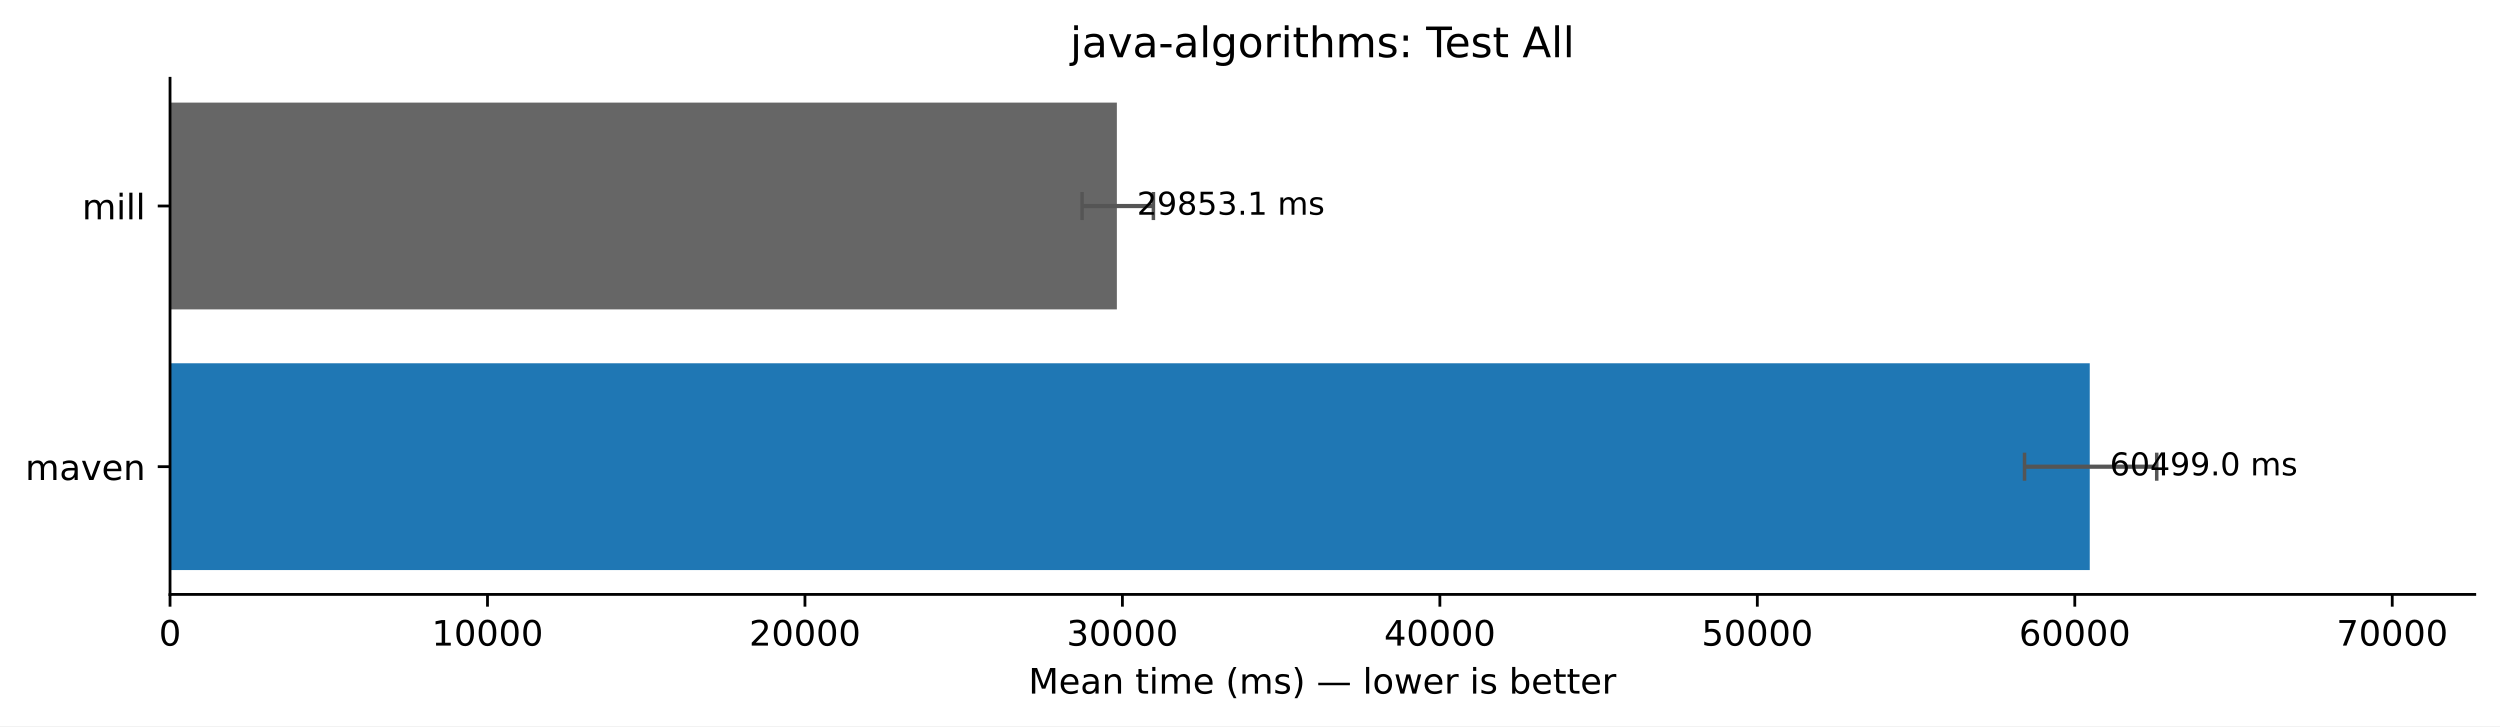
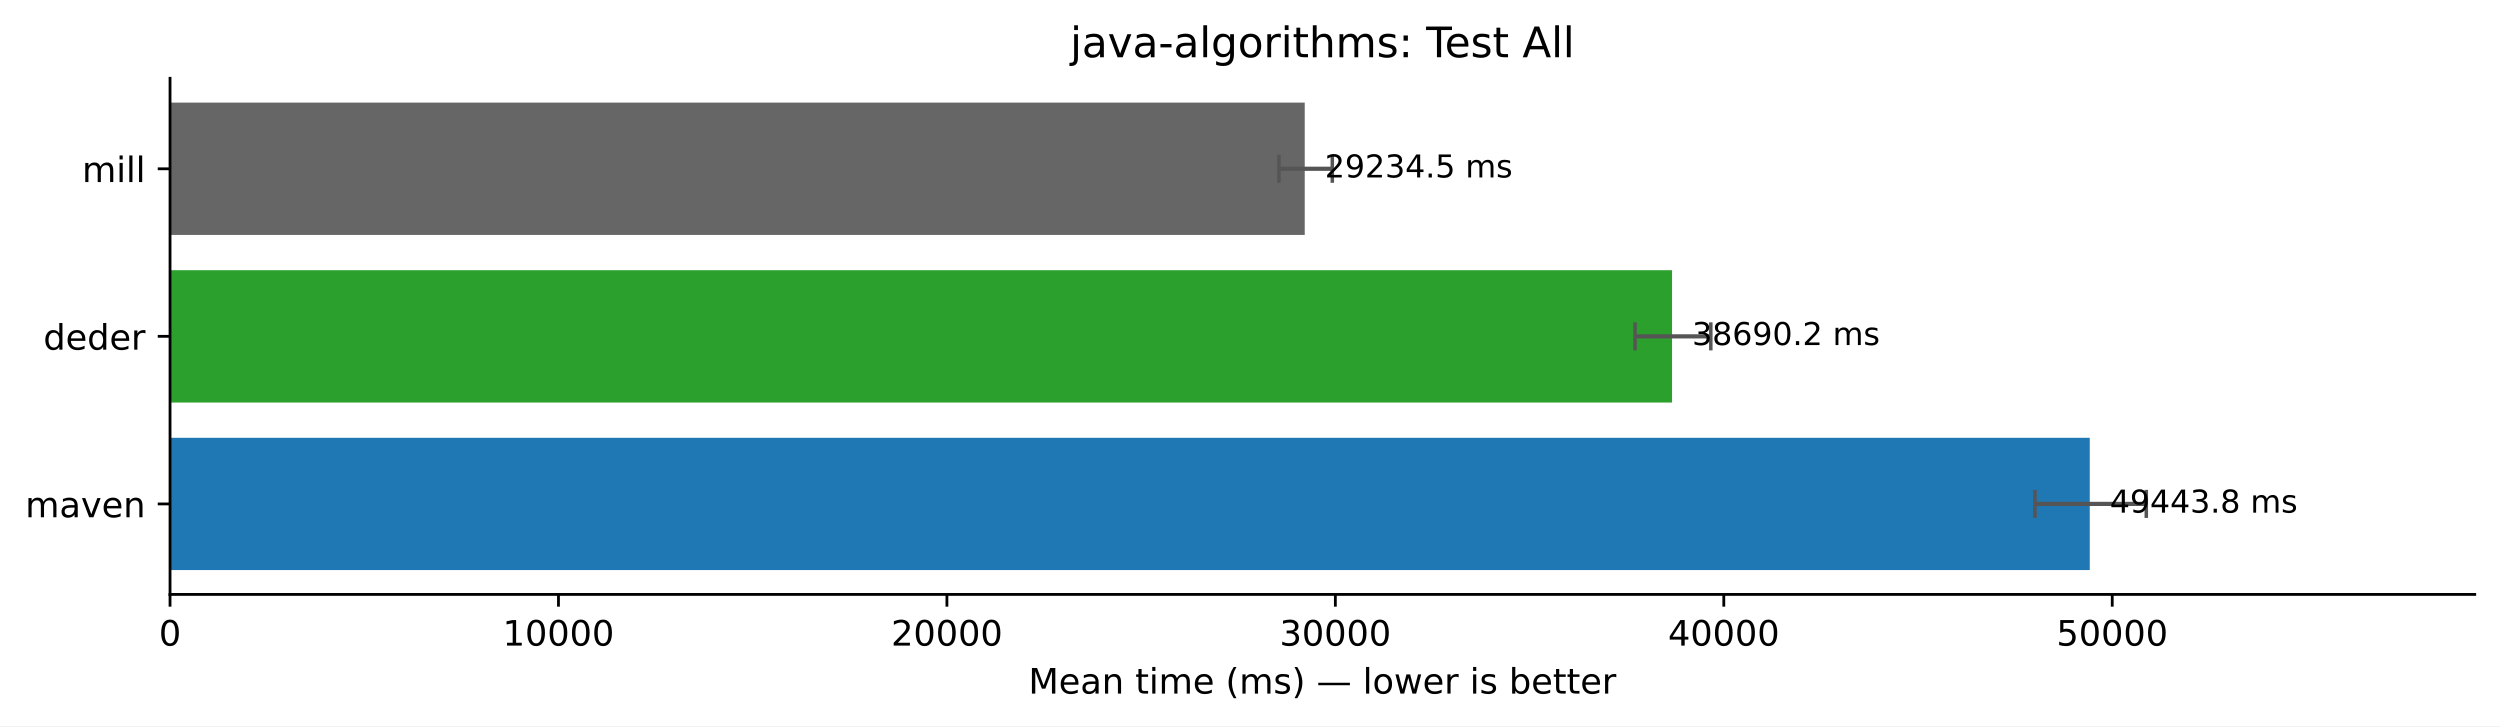
<svg xmlns="http://www.w3.org/2000/svg" xmlns:xlink="http://www.w3.org/1999/xlink" width="712.788pt" height="207.034pt" viewBox="0 0 712.788 207.034" version="1.1">
  <defs>
    <style type="text/css">*{stroke-linejoin: round; stroke-linecap: butt}</style>
  </defs>
  <g id="figure_1">
    <g id="patch_1">
      <path d="M 0 207.034  L 712.788 207.034  L 712.788 0  L 0 0  z " style="fill: #ffffff" />
    </g>
    <g id="axes_1">
      <g id="patch_2">
        <path d="M 48.478 169.478  L 705.588 169.478  L 705.588 22.318  L 48.478 22.318  z " style="fill: #ffffff" />
      </g>
      <g id="patch_3">
-         <path d="M 48.478 162.789  L 596.07 162.789  L 596.07 103.33  L 48.478 103.33  z " clip-path="url(#pecbacda260)" style="fill: #1f77b4; stroke: #ffffff; stroke-width: 0.5; stroke-linejoin: miter" />
+         <path d="M 48.478 162.789  L 596.07 162.789  L 596.07 124.566  L 48.478 124.566  z " clip-path="url(#p6c35f115df)" style="fill: #1f77b4; stroke: #ffffff; stroke-width: 0.5; stroke-linejoin: miter" />
      </g>
      <g id="patch_4">
-         <path d="M 48.478 88.466  L 318.686 88.466  L 318.686 29.007  L 48.478 29.007  z " clip-path="url(#pecbacda260)" style="fill: #666666; stroke: #ffffff; stroke-width: 0.5; stroke-linejoin: miter" />
+         <path d="M 48.478 115.01  L 476.973 115.01  L 476.973 76.786  L 48.478 76.786  z " clip-path="url(#p6c35f115df)" style="fill: #2ca02c; stroke: #ffffff; stroke-width: 0.5; stroke-linejoin: miter" />
+       </g>
+       <g id="patch_5">
+         <path d="M 48.478 67.231  L 372.251 67.231  L 372.251 29.007  L 48.478 29.007  z " clip-path="url(#p6c35f115df)" style="fill: #666666; stroke: #ffffff; stroke-width: 0.5; stroke-linejoin: miter" />
      </g>
      <g id="matplotlib.axis_1">
        <g id="xtick_1">
          <g id="line2d_1">
            <defs>
-               <path id="m35aa7de403" d="M 0 0  L 0 3.5  " style="stroke: #000000; stroke-width: 0.8" />
+               <path id="m45fbe92148" d="M 0 0  L 0 3.5  " style="stroke: #000000; stroke-width: 0.8" />
            </defs>
            <g>
-               <use xlink:href="#m35aa7de403" x="48.478" y="169.478" style="stroke: #000000; stroke-width: 0.8" />
+               <use xlink:href="#m45fbe92148" x="48.478" y="169.478" style="stroke: #000000; stroke-width: 0.8" />
            </g>
          </g>
          <g id="text_1">
            <g transform="translate(45.29688 184.0766) scale(0.1 -0.1)">
              <defs>
                <path id="DejaVuSans-30" d="M 2034 4250  Q 1547 4250 1301 3770  Q 1056 3291 1056 2328  Q 1056 1369 1301 889  Q 1547 409 2034 409  Q 2525 409 2770 889  Q 3016 1369 3016 2328  Q 3016 3291 2770 3770  Q 2525 4250 2034 4250  z M 2034 4750  Q 2819 4750 3233 4129  Q 3647 3509 3647 2328  Q 3647 1150 3233 529  Q 2819 -91 2034 -91  Q 1250 -91 836 529  Q 422 1150 422 2328  Q 422 3509 836 4129  Q 1250 4750 2034 4750  z " transform="scale(0.015625)" />
              </defs>
              <use xlink:href="#DejaVuSans-30" />
            </g>
          </g>
        </g>
        <g id="xtick_2">
          <g id="line2d_2">
            <g>
-               <use xlink:href="#m35aa7de403" x="138.991" y="169.478" style="stroke: #000000; stroke-width: 0.8" />
+               <use xlink:href="#m45fbe92148" x="159.228" y="169.478" style="stroke: #000000; stroke-width: 0.8" />
            </g>
          </g>
          <g id="text_2">
-             <g transform="translate(123.0844 184.0766) scale(0.1 -0.1)">
+             <g transform="translate(143.3222 184.0766) scale(0.1 -0.1)">
              <defs>
                <path id="DejaVuSans-31" d="M 794 531  L 1825 531  L 1825 4091  L 703 3866  L 703 4441  L 1819 4666  L 2450 4666  L 2450 531  L 3481 531  L 3481 0  L 794 0  L 794 531  z " transform="scale(0.015625)" />
              </defs>
              <use xlink:href="#DejaVuSans-31" />
              <use xlink:href="#DejaVuSans-30" transform="translate(63.62305 0)" />
              <use xlink:href="#DejaVuSans-30" transform="translate(127.2461 0)" />
              <use xlink:href="#DejaVuSans-30" transform="translate(190.8691 0)" />
              <use xlink:href="#DejaVuSans-30" transform="translate(254.4922 0)" />
            </g>
          </g>
        </g>
        <g id="xtick_3">
          <g id="line2d_3">
            <g>
-               <use xlink:href="#m35aa7de403" x="229.503" y="169.478" style="stroke: #000000; stroke-width: 0.8" />
+               <use xlink:href="#m45fbe92148" x="269.979" y="169.478" style="stroke: #000000; stroke-width: 0.8" />
            </g>
          </g>
          <g id="text_3">
-             <g transform="translate(213.5968 184.0766) scale(0.1 -0.1)">
+             <g transform="translate(254.0726 184.0766) scale(0.1 -0.1)">
              <defs>
                <path id="DejaVuSans-32" d="M 1228 531  L 3431 531  L 3431 0  L 469 0  L 469 531  Q 828 903 1448 1529  Q 2069 2156 2228 2338  Q 2531 2678 2651 2914  Q 2772 3150 2772 3378  Q 2772 3750 2511 3984  Q 2250 4219 1831 4219  Q 1534 4219 1204 4116  Q 875 4013 500 3803  L 500 4441  Q 881 4594 1212 4672  Q 1544 4750 1819 4750  Q 2544 4750 2975 4387  Q 3406 4025 3406 3419  Q 3406 3131 3298 2873  Q 3191 2616 2906 2266  Q 2828 2175 2409 1742  Q 1991 1309 1228 531  z " transform="scale(0.015625)" />
              </defs>
              <use xlink:href="#DejaVuSans-32" />
              <use xlink:href="#DejaVuSans-30" transform="translate(63.62305 0)" />
              <use xlink:href="#DejaVuSans-30" transform="translate(127.2461 0)" />
              <use xlink:href="#DejaVuSans-30" transform="translate(190.8691 0)" />
              <use xlink:href="#DejaVuSans-30" transform="translate(254.4922 0)" />
            </g>
          </g>
        </g>
        <g id="xtick_4">
          <g id="line2d_4">
            <g>
-               <use xlink:href="#m35aa7de403" x="320.016" y="169.478" style="stroke: #000000; stroke-width: 0.8" />
+               <use xlink:href="#m45fbe92148" x="380.729" y="169.478" style="stroke: #000000; stroke-width: 0.8" />
            </g>
          </g>
          <g id="text_4">
-             <g transform="translate(304.1093 184.0766) scale(0.1 -0.1)">
+             <g transform="translate(364.8229 184.0766) scale(0.1 -0.1)">
              <defs>
                <path id="DejaVuSans-33" d="M 2597 2516  Q 3050 2419 3304 2112  Q 3559 1806 3559 1356  Q 3559 666 3084 287  Q 2609 -91 1734 -91  Q 1441 -91 1130 -33  Q 819 25 488 141  L 488 750  Q 750 597 1062 519  Q 1375 441 1716 441  Q 2309 441 2620 675  Q 2931 909 2931 1356  Q 2931 1769 2642 2001  Q 2353 2234 1838 2234  L 1294 2234  L 1294 2753  L 1863 2753  Q 2328 2753 2575 2939  Q 2822 3125 2822 3475  Q 2822 3834 2567 4026  Q 2313 4219 1838 4219  Q 1578 4219 1281 4162  Q 984 4106 628 3988  L 628 4550  Q 988 4650 1302 4700  Q 1616 4750 1894 4750  Q 2613 4750 3031 4423  Q 3450 4097 3450 3541  Q 3450 3153 3228 2886  Q 3006 2619 2597 2516  z " transform="scale(0.015625)" />
              </defs>
              <use xlink:href="#DejaVuSans-33" />
              <use xlink:href="#DejaVuSans-30" transform="translate(63.62305 0)" />
              <use xlink:href="#DejaVuSans-30" transform="translate(127.2461 0)" />
              <use xlink:href="#DejaVuSans-30" transform="translate(190.8691 0)" />
              <use xlink:href="#DejaVuSans-30" transform="translate(254.4922 0)" />
            </g>
          </g>
        </g>
        <g id="xtick_5">
          <g id="line2d_5">
            <g>
-               <use xlink:href="#m35aa7de403" x="410.528" y="169.478" style="stroke: #000000; stroke-width: 0.8" />
+               <use xlink:href="#m45fbe92148" x="491.48" y="169.478" style="stroke: #000000; stroke-width: 0.8" />
            </g>
          </g>
          <g id="text_5">
-             <g transform="translate(394.6218 184.0766) scale(0.1 -0.1)">
+             <g transform="translate(475.5733 184.0766) scale(0.1 -0.1)">
              <defs>
                <path id="DejaVuSans-34" d="M 2419 4116  L 825 1625  L 2419 1625  L 2419 4116  z M 2253 4666  L 3047 4666  L 3047 1625  L 3713 1625  L 3713 1100  L 3047 1100  L 3047 0  L 2419 0  L 2419 1100  L 313 1100  L 313 1709  L 2253 4666  z " transform="scale(0.015625)" />
              </defs>
              <use xlink:href="#DejaVuSans-34" />
              <use xlink:href="#DejaVuSans-30" transform="translate(63.62305 0)" />
              <use xlink:href="#DejaVuSans-30" transform="translate(127.2461 0)" />
              <use xlink:href="#DejaVuSans-30" transform="translate(190.8691 0)" />
              <use xlink:href="#DejaVuSans-30" transform="translate(254.4922 0)" />
            </g>
          </g>
        </g>
        <g id="xtick_6">
          <g id="line2d_6">
            <g>
-               <use xlink:href="#m35aa7de403" x="501.04" y="169.478" style="stroke: #000000; stroke-width: 0.8" />
+               <use xlink:href="#m45fbe92148" x="602.23" y="169.478" style="stroke: #000000; stroke-width: 0.8" />
            </g>
          </g>
          <g id="text_6">
-             <g transform="translate(485.1342 184.0766) scale(0.1 -0.1)">
+             <g transform="translate(586.3236 184.0766) scale(0.1 -0.1)">
              <defs>
                <path id="DejaVuSans-35" d="M 691 4666  L 3169 4666  L 3169 4134  L 1269 4134  L 1269 2991  Q 1406 3038 1543 3061  Q 1681 3084 1819 3084  Q 2600 3084 3056 2656  Q 3513 2228 3513 1497  Q 3513 744 3044 326  Q 2575 -91 1722 -91  Q 1428 -91 1123 -41  Q 819 9 494 109  L 494 744  Q 775 591 1075 516  Q 1375 441 1709 441  Q 2250 441 2565 725  Q 2881 1009 2881 1497  Q 2881 1984 2565 2268  Q 2250 2553 1709 2553  Q 1456 2553 1204 2497  Q 953 2441 691 2322  L 691 4666  z " transform="scale(0.015625)" />
              </defs>
              <use xlink:href="#DejaVuSans-35" />
              <use xlink:href="#DejaVuSans-30" transform="translate(63.62305 0)" />
              <use xlink:href="#DejaVuSans-30" transform="translate(127.2461 0)" />
              <use xlink:href="#DejaVuSans-30" transform="translate(190.8691 0)" />
              <use xlink:href="#DejaVuSans-30" transform="translate(254.4922 0)" />
            </g>
          </g>
        </g>
-         <g id="xtick_7">
-           <g id="line2d_7">
-             <g>
-               <use xlink:href="#m35aa7de403" x="591.553" y="169.478" style="stroke: #000000; stroke-width: 0.8" />
-             </g>
-           </g>
-           <g id="text_7">
-             <g transform="translate(575.6467 184.0766) scale(0.1 -0.1)">
-               <defs>
-                 <path id="DejaVuSans-36" d="M 2113 2584  Q 1688 2584 1439 2293  Q 1191 2003 1191 1497  Q 1191 994 1439 701  Q 1688 409 2113 409  Q 2538 409 2786 701  Q 3034 994 3034 1497  Q 3034 2003 2786 2293  Q 2538 2584 2113 2584  z M 3366 4563  L 3366 3988  Q 3128 4100 2886 4159  Q 2644 4219 2406 4219  Q 1781 4219 1451 3797  Q 1122 3375 1075 2522  Q 1259 2794 1537 2939  Q 1816 3084 2150 3084  Q 2853 3084 3261 2657  Q 3669 2231 3669 1497  Q 3669 778 3244 343  Q 2819 -91 2113 -91  Q 1303 -91 875 529  Q 447 1150 447 2328  Q 447 3434 972 4092  Q 1497 4750 2381 4750  Q 2619 4750 2861 4703  Q 3103 4656 3366 4563  z " transform="scale(0.015625)" />
-               </defs>
-               <use xlink:href="#DejaVuSans-36" />
-               <use xlink:href="#DejaVuSans-30" transform="translate(63.62305 0)" />
-               <use xlink:href="#DejaVuSans-30" transform="translate(127.2461 0)" />
-               <use xlink:href="#DejaVuSans-30" transform="translate(190.8691 0)" />
-               <use xlink:href="#DejaVuSans-30" transform="translate(254.4922 0)" />
-             </g>
-           </g>
-         </g>
-         <g id="xtick_8">
-           <g id="line2d_8">
-             <g>
-               <use xlink:href="#m35aa7de403" x="682.065" y="169.478" style="stroke: #000000; stroke-width: 0.8" />
-             </g>
-           </g>
-           <g id="text_8">
-             <g transform="translate(666.1592 184.0766) scale(0.1 -0.1)">
-               <defs>
-                 <path id="DejaVuSans-37" d="M 525 4666  L 3525 4666  L 3525 4397  L 1831 0  L 1172 0  L 2766 4134  L 525 4134  L 525 4666  z " transform="scale(0.015625)" />
-               </defs>
-               <use xlink:href="#DejaVuSans-37" />
-               <use xlink:href="#DejaVuSans-30" transform="translate(63.62305 0)" />
-               <use xlink:href="#DejaVuSans-30" transform="translate(127.2461 0)" />
-               <use xlink:href="#DejaVuSans-30" transform="translate(190.8691 0)" />
-               <use xlink:href="#DejaVuSans-30" transform="translate(254.4922 0)" />
-             </g>
-           </g>
-         </g>
-         <g id="text_9">
+         <g id="text_7">
          <g transform="translate(293.2362 197.7547) scale(0.1 -0.1)">
            <defs>
              <path id="DejaVuSans-4d" d="M 628 4666  L 1569 4666  L 2759 1491  L 3956 4666  L 4897 4666  L 4897 0  L 4281 0  L 4281 4097  L 3078 897  L 2444 897  L 1241 4097  L 1241 0  L 628 0  L 628 4666  z " transform="scale(0.015625)" />
              <path id="DejaVuSans-65" d="M 3597 1894  L 3597 1613  L 953 1613  Q 991 1019 1311 708  Q 1631 397 2203 397  Q 2534 397 2845 478  Q 3156 559 3463 722  L 3463 178  Q 3153 47 2828 -22  Q 2503 -91 2169 -91  Q 1331 -91 842 396  Q 353 884 353 1716  Q 353 2575 817 3079  Q 1281 3584 2069 3584  Q 2775 3584 3186 3129  Q 3597 2675 3597 1894  z M 3022 2063  Q 3016 2534 2758 2815  Q 2500 3097 2075 3097  Q 1594 3097 1305 2825  Q 1016 2553 972 2059  L 3022 2063  z " transform="scale(0.015625)" />
              <path id="DejaVuSans-61" d="M 2194 1759  Q 1497 1759 1228 1600  Q 959 1441 959 1056  Q 959 750 1161 570  Q 1363 391 1709 391  Q 2188 391 2477 730  Q 2766 1069 2766 1631  L 2766 1759  L 2194 1759  z M 3341 1997  L 3341 0  L 2766 0  L 2766 531  Q 2569 213 2275 61  Q 1981 -91 1556 -91  Q 1019 -91 701 211  Q 384 513 384 1019  Q 384 1609 779 1909  Q 1175 2209 1959 2209  L 2766 2209  L 2766 2266  Q 2766 2663 2505 2880  Q 2244 3097 1772 3097  Q 1472 3097 1187 3025  Q 903 2953 641 2809  L 641 3341  Q 956 3463 1253 3523  Q 1550 3584 1831 3584  Q 2591 3584 2966 3190  Q 3341 2797 3341 1997  z " transform="scale(0.015625)" />
              <path id="DejaVuSans-6e" d="M 3513 2113  L 3513 0  L 2938 0  L 2938 2094  Q 2938 2591 2744 2837  Q 2550 3084 2163 3084  Q 1697 3084 1428 2787  Q 1159 2491 1159 1978  L 1159 0  L 581 0  L 581 3500  L 1159 3500  L 1159 2956  Q 1366 3272 1645 3428  Q 1925 3584 2291 3584  Q 2894 3584 3203 3211  Q 3513 2838 3513 2113  z " transform="scale(0.015625)" />
              <path id="DejaVuSans-20" transform="scale(0.015625)" />
              <path id="DejaVuSans-74" d="M 1172 4494  L 1172 3500  L 2356 3500  L 2356 3053  L 1172 3053  L 1172 1153  Q 1172 725 1289 603  Q 1406 481 1766 481  L 2356 481  L 2356 0  L 1766 0  Q 1100 0 847 248  Q 594 497 594 1153  L 594 3053  L 172 3053  L 172 3500  L 594 3500  L 594 4494  L 1172 4494  z " transform="scale(0.015625)" />
              <path id="DejaVuSans-69" d="M 603 3500  L 1178 3500  L 1178 0  L 603 0  L 603 3500  z M 603 4863  L 1178 4863  L 1178 4134  L 603 4134  L 603 4863  z " transform="scale(0.015625)" />
              <path id="DejaVuSans-6d" d="M 3328 2828  Q 3544 3216 3844 3400  Q 4144 3584 4550 3584  Q 5097 3584 5394 3201  Q 5691 2819 5691 2113  L 5691 0  L 5113 0  L 5113 2094  Q 5113 2597 4934 2840  Q 4756 3084 4391 3084  Q 3944 3084 3684 2787  Q 3425 2491 3425 1978  L 3425 0  L 2847 0  L 2847 2094  Q 2847 2600 2669 2842  Q 2491 3084 2119 3084  Q 1678 3084 1418 2786  Q 1159 2488 1159 1978  L 1159 0  L 581 0  L 581 3500  L 1159 3500  L 1159 2956  Q 1356 3278 1631 3431  Q 1906 3584 2284 3584  Q 2666 3584 2933 3390  Q 3200 3197 3328 2828  z " transform="scale(0.015625)" />
              <path id="DejaVuSans-28" d="M 1984 4856  Q 1566 4138 1362 3434  Q 1159 2731 1159 2009  Q 1159 1288 1364 580  Q 1569 -128 1984 -844  L 1484 -844  Q 1016 -109 783 600  Q 550 1309 550 2009  Q 550 2706 781 3412  Q 1013 4119 1484 4856  L 1984 4856  z " transform="scale(0.015625)" />
              <path id="DejaVuSans-73" d="M 2834 3397  L 2834 2853  Q 2591 2978 2328 3040  Q 2066 3103 1784 3103  Q 1356 3103 1142 2972  Q 928 2841 928 2578  Q 928 2378 1081 2264  Q 1234 2150 1697 2047  L 1894 2003  Q 2506 1872 2764 1633  Q 3022 1394 3022 966  Q 3022 478 2636 193  Q 2250 -91 1575 -91  Q 1294 -91 989 -36  Q 684 19 347 128  L 347 722  Q 666 556 975 473  Q 1284 391 1588 391  Q 1994 391 2212 530  Q 2431 669 2431 922  Q 2431 1156 2273 1281  Q 2116 1406 1581 1522  L 1381 1569  Q 847 1681 609 1914  Q 372 2147 372 2553  Q 372 3047 722 3315  Q 1072 3584 1716 3584  Q 2034 3584 2315 3537  Q 2597 3491 2834 3397  z " transform="scale(0.015625)" />
              <path id="DejaVuSans-29" d="M 513 4856  L 1013 4856  Q 1481 4119 1714 3412  Q 1947 2706 1947 2009  Q 1947 1309 1714 600  Q 1481 -109 1013 -844  L 513 -844  Q 928 -128 1133 580  Q 1338 1288 1338 2009  Q 1338 2731 1133 3434  Q 928 4138 513 4856  z " transform="scale(0.015625)" />
              <path id="DejaVuSans-2014" d="M 313 1978  L 6088 1978  L 6088 1528  L 313 1528  L 313 1978  z " transform="scale(0.015625)" />
              <path id="DejaVuSans-6c" d="M 603 4863  L 1178 4863  L 1178 0  L 603 0  L 603 4863  z " transform="scale(0.015625)" />
              <path id="DejaVuSans-6f" d="M 1959 3097  Q 1497 3097 1228 2736  Q 959 2375 959 1747  Q 959 1119 1226 758  Q 1494 397 1959 397  Q 2419 397 2687 759  Q 2956 1122 2956 1747  Q 2956 2369 2687 2733  Q 2419 3097 1959 3097  z M 1959 3584  Q 2709 3584 3137 3096  Q 3566 2609 3566 1747  Q 3566 888 3137 398  Q 2709 -91 1959 -91  Q 1206 -91 779 398  Q 353 888 353 1747  Q 353 2609 779 3096  Q 1206 3584 1959 3584  z " transform="scale(0.015625)" />
              <path id="DejaVuSans-77" d="M 269 3500  L 844 3500  L 1563 769  L 2278 3500  L 2956 3500  L 3675 769  L 4391 3500  L 4966 3500  L 4050 0  L 3372 0  L 2619 2869  L 1863 0  L 1184 0  L 269 3500  z " transform="scale(0.015625)" />
              <path id="DejaVuSans-72" d="M 2631 2963  Q 2534 3019 2420 3045  Q 2306 3072 2169 3072  Q 1681 3072 1420 2755  Q 1159 2438 1159 1844  L 1159 0  L 581 0  L 581 3500  L 1159 3500  L 1159 2956  Q 1341 3275 1631 3429  Q 1922 3584 2338 3584  Q 2397 3584 2469 3576  Q 2541 3569 2628 3553  L 2631 2963  z " transform="scale(0.015625)" />
              <path id="DejaVuSans-62" d="M 3116 1747  Q 3116 2381 2855 2742  Q 2594 3103 2138 3103  Q 1681 3103 1420 2742  Q 1159 2381 1159 1747  Q 1159 1113 1420 752  Q 1681 391 2138 391  Q 2594 391 2855 752  Q 3116 1113 3116 1747  z M 1159 2969  Q 1341 3281 1617 3432  Q 1894 3584 2278 3584  Q 2916 3584 3314 3078  Q 3713 2572 3713 1747  Q 3713 922 3314 415  Q 2916 -91 2278 -91  Q 1894 -91 1617 61  Q 1341 213 1159 525  L 1159 0  L 581 0  L 581 4863  L 1159 4863  L 1159 2969  z " transform="scale(0.015625)" />
            </defs>
            <use xlink:href="#DejaVuSans-4d" />
            <use xlink:href="#DejaVuSans-65" transform="translate(86.2793 0)" />
            <use xlink:href="#DejaVuSans-61" transform="translate(147.8027 0)" />
            <use xlink:href="#DejaVuSans-6e" transform="translate(209.082 0)" />
            <use xlink:href="#DejaVuSans-20" transform="translate(272.4609 0)" />
            <use xlink:href="#DejaVuSans-74" transform="translate(304.248 0)" />
            <use xlink:href="#DejaVuSans-69" transform="translate(343.457 0)" />
            <use xlink:href="#DejaVuSans-6d" transform="translate(371.2402 0)" />
            <use xlink:href="#DejaVuSans-65" transform="translate(468.6523 0)" />
            <use xlink:href="#DejaVuSans-20" transform="translate(530.1758 0)" />
            <use xlink:href="#DejaVuSans-28" transform="translate(561.9629 0)" />
            <use xlink:href="#DejaVuSans-6d" transform="translate(600.9766 0)" />
            <use xlink:href="#DejaVuSans-73" transform="translate(698.3887 0)" />
            <use xlink:href="#DejaVuSans-29" transform="translate(750.4883 0)" />
            <use xlink:href="#DejaVuSans-20" transform="translate(789.502 0)" />
            <use xlink:href="#DejaVuSans-2014" transform="translate(821.2891 0)" />
            <use xlink:href="#DejaVuSans-20" transform="translate(921.2891 0)" />
            <use xlink:href="#DejaVuSans-6c" transform="translate(953.0762 0)" />
            <use xlink:href="#DejaVuSans-6f" transform="translate(980.8594 0)" />
            <use xlink:href="#DejaVuSans-77" transform="translate(1042.041 0)" />
            <use xlink:href="#DejaVuSans-65" transform="translate(1123.828 0)" />
            <use xlink:href="#DejaVuSans-72" transform="translate(1185.352 0)" />
            <use xlink:href="#DejaVuSans-20" transform="translate(1226.465 0)" />
            <use xlink:href="#DejaVuSans-69" transform="translate(1258.252 0)" />
            <use xlink:href="#DejaVuSans-73" transform="translate(1286.035 0)" />
            <use xlink:href="#DejaVuSans-20" transform="translate(1338.135 0)" />
            <use xlink:href="#DejaVuSans-62" transform="translate(1369.922 0)" />
            <use xlink:href="#DejaVuSans-65" transform="translate(1433.398 0)" />
            <use xlink:href="#DejaVuSans-74" transform="translate(1494.922 0)" />
            <use xlink:href="#DejaVuSans-74" transform="translate(1534.131 0)" />
            <use xlink:href="#DejaVuSans-65" transform="translate(1573.34 0)" />
            <use xlink:href="#DejaVuSans-72" transform="translate(1634.863 0)" />
          </g>
        </g>
      </g>
      <g id="matplotlib.axis_2">
        <g id="ytick_1">
-           <g id="line2d_9">
+           <g id="line2d_7">
            <defs>
-               <path id="mfb6f1fbbde" d="M 0 0  L -3.5 0  " style="stroke: #000000; stroke-width: 0.8" />
+               <path id="m4fa634ea22" d="M 0 0  L -3.5 0  " style="stroke: #000000; stroke-width: 0.8" />
            </defs>
            <g>
-               <use xlink:href="#mfb6f1fbbde" x="48.478" y="133.06" style="stroke: #000000; stroke-width: 0.8" />
-             </g>
-           </g>
-           <g id="text_10">
-             <g transform="translate(7.2 136.859) scale(0.1 -0.1)">
+               <use xlink:href="#m4fa634ea22" x="48.478" y="143.677" style="stroke: #000000; stroke-width: 0.8" />
+             </g>
+           </g>
+           <g id="text_8">
+             <g transform="translate(7.2 147.4766) scale(0.1 -0.1)">
              <defs>
                <path id="DejaVuSans-76" d="M 191 3500  L 800 3500  L 1894 563  L 2988 3500  L 3597 3500  L 2284 0  L 1503 0  L 191 3500  z " transform="scale(0.015625)" />
              </defs>
              <use xlink:href="#DejaVuSans-6d" />
              <use xlink:href="#DejaVuSans-61" transform="translate(97.41211 0)" />
              <use xlink:href="#DejaVuSans-76" transform="translate(158.6914 0)" />
              <use xlink:href="#DejaVuSans-65" transform="translate(217.8711 0)" />
              <use xlink:href="#DejaVuSans-6e" transform="translate(279.3945 0)" />
            </g>
          </g>
        </g>
        <g id="ytick_2">
-           <g id="line2d_10">
-             <g>
-               <use xlink:href="#mfb6f1fbbde" x="48.478" y="58.737" style="stroke: #000000; stroke-width: 0.8" />
-             </g>
-           </g>
-           <g id="text_11">
-             <g transform="translate(23.40312 62.53573) scale(0.1 -0.1)">
+           <g id="line2d_8">
+             <g>
+               <use xlink:href="#m4fa634ea22" x="48.478" y="95.898" style="stroke: #000000; stroke-width: 0.8" />
+             </g>
+           </g>
+           <g id="text_9">
+             <g transform="translate(12.36406 99.69734) scale(0.1 -0.1)">
+               <defs>
+                 <path id="DejaVuSans-64" d="M 2906 2969  L 2906 4863  L 3481 4863  L 3481 0  L 2906 0  L 2906 525  Q 2725 213 2448 61  Q 2172 -91 1784 -91  Q 1150 -91 751 415  Q 353 922 353 1747  Q 353 2572 751 3078  Q 1150 3584 1784 3584  Q 2172 3584 2448 3432  Q 2725 3281 2906 2969  z M 947 1747  Q 947 1113 1208 752  Q 1469 391 1925 391  Q 2381 391 2643 752  Q 2906 1113 2906 1747  Q 2906 2381 2643 2742  Q 2381 3103 1925 3103  Q 1469 3103 1208 2742  Q 947 2381 947 1747  z " transform="scale(0.015625)" />
+               </defs>
+               <use xlink:href="#DejaVuSans-64" />
+               <use xlink:href="#DejaVuSans-65" transform="translate(63.47656 0)" />
+               <use xlink:href="#DejaVuSans-64" transform="translate(125 0)" />
+               <use xlink:href="#DejaVuSans-65" transform="translate(188.4766 0)" />
+               <use xlink:href="#DejaVuSans-72" transform="translate(250 0)" />
+             </g>
+           </g>
+         </g>
+         <g id="ytick_3">
+           <g id="line2d_9">
+             <g>
+               <use xlink:href="#m4fa634ea22" x="48.478" y="48.119" style="stroke: #000000; stroke-width: 0.8" />
+             </g>
+           </g>
+           <g id="text_10">
+             <g transform="translate(23.40312 51.91812) scale(0.1 -0.1)">
              <use xlink:href="#DejaVuSans-6d" />
              <use xlink:href="#DejaVuSans-69" transform="translate(97.41211 0)" />
              <use xlink:href="#DejaVuSans-6c" transform="translate(125.1953 0)" />
              <use xlink:href="#DejaVuSans-6c" transform="translate(152.9785 0)" />
            </g>
          </g>
        </g>
      </g>
      <g id="LineCollection_1">
-         <path d="M 577.224 133.06  L 614.916 133.06  " clip-path="url(#pecbacda260)" style="fill: none; stroke: #555555; stroke-width: 1.2" />
-         <path d="M 308.518 58.737  L 328.854 58.737  " clip-path="url(#pecbacda260)" style="fill: none; stroke: #555555; stroke-width: 1.2" />
+         <path d="M 580.202 143.677  L 611.938 143.677  " clip-path="url(#p6c35f115df)" style="fill: none; stroke: #555555; stroke-width: 1.2" />
+         <path d="M 466.168 95.898  L 487.779 95.898  " clip-path="url(#p6c35f115df)" style="fill: none; stroke: #555555; stroke-width: 1.2" />
+         <path d="M 364.643 48.119  L 379.859 48.119  " clip-path="url(#p6c35f115df)" style="fill: none; stroke: #555555; stroke-width: 1.2" />
+       </g>
+       <g id="line2d_10">
+         <defs>
+           <path id="mef48fb9705" d="M 0 4  L 0 -4  " style="stroke: #555555" />
+         </defs>
+         <g clip-path="url(#p6c35f115df)">
+           <use xlink:href="#mef48fb9705" x="580.202" y="143.677" style="fill: #1f77b4; stroke: #555555" />
+           <use xlink:href="#mef48fb9705" x="466.168" y="95.898" style="fill: #1f77b4; stroke: #555555" />
+           <use xlink:href="#mef48fb9705" x="364.643" y="48.119" style="fill: #1f77b4; stroke: #555555" />
+         </g>
      </g>
      <g id="line2d_11">
-         <defs>
-           <path id="mb610594a0e" d="M 0 4  L 0 -4  " style="stroke: #555555" />
-         </defs>
-         <g clip-path="url(#pecbacda260)">
-           <use xlink:href="#mb610594a0e" x="577.224" y="133.06" style="fill: #1f77b4; stroke: #555555" />
-           <use xlink:href="#mb610594a0e" x="308.518" y="58.737" style="fill: #1f77b4; stroke: #555555" />
-         </g>
-       </g>
-       <g id="line2d_12">
-         <g clip-path="url(#pecbacda260)">
-           <use xlink:href="#mb610594a0e" x="614.916" y="133.06" style="fill: #1f77b4; stroke: #555555" />
-           <use xlink:href="#mb610594a0e" x="328.854" y="58.737" style="fill: #1f77b4; stroke: #555555" />
-         </g>
-       </g>
-       <g id="patch_5">
+         <g clip-path="url(#p6c35f115df)">
+           <use xlink:href="#mef48fb9705" x="611.938" y="143.677" style="fill: #1f77b4; stroke: #555555" />
+           <use xlink:href="#mef48fb9705" x="487.779" y="95.898" style="fill: #1f77b4; stroke: #555555" />
+           <use xlink:href="#mef48fb9705" x="379.859" y="48.119" style="fill: #1f77b4; stroke: #555555" />
+         </g>
+       </g>
+       <g id="patch_6">
        <path d="M 48.478 169.478  L 48.478 22.318  " style="fill: none; stroke: #000000; stroke-width: 0.8; stroke-linejoin: miter; stroke-linecap: square" />
      </g>
-       <g id="patch_6">
+       <g id="patch_7">
        <path d="M 48.478 169.478  L 705.588 169.478  " style="fill: none; stroke: #000000; stroke-width: 0.8; stroke-linejoin: miter; stroke-linecap: square" />
      </g>
-       <g id="text_12">
-         <g transform="translate(601.5457 135.5432) scale(0.09 -0.09)">
+       <g id="text_11">
+         <g transform="translate(601.5457 146.1608) scale(0.09 -0.09)">
          <defs>
            <path id="DejaVuSans-39" d="M 703 97  L 703 672  Q 941 559 1184 500  Q 1428 441 1663 441  Q 2288 441 2617 861  Q 2947 1281 2994 2138  Q 2813 1869 2534 1725  Q 2256 1581 1919 1581  Q 1219 1581 811 2004  Q 403 2428 403 3163  Q 403 3881 828 4315  Q 1253 4750 1959 4750  Q 2769 4750 3195 4129  Q 3622 3509 3622 2328  Q 3622 1225 3098 567  Q 2575 -91 1691 -91  Q 1453 -91 1209 -44  Q 966 3 703 97  z M 1959 2075  Q 2384 2075 2632 2365  Q 2881 2656 2881 3163  Q 2881 3666 2632 3958  Q 2384 4250 1959 4250  Q 1534 4250 1286 3958  Q 1038 3666 1038 3163  Q 1038 2656 1286 2365  Q 1534 2075 1959 2075  z " transform="scale(0.015625)" />
            <path id="DejaVuSans-2e" d="M 684 794  L 1344 794  L 1344 0  L 684 0  L 684 794  z " transform="scale(0.015625)" />
+             <path id="DejaVuSans-38" d="M 2034 2216  Q 1584 2216 1326 1975  Q 1069 1734 1069 1313  Q 1069 891 1326 650  Q 1584 409 2034 409  Q 2484 409 2743 651  Q 3003 894 3003 1313  Q 3003 1734 2745 1975  Q 2488 2216 2034 2216  z M 1403 2484  Q 997 2584 770 2862  Q 544 3141 544 3541  Q 544 4100 942 4425  Q 1341 4750 2034 4750  Q 2731 4750 3128 4425  Q 3525 4100 3525 3541  Q 3525 3141 3298 2862  Q 3072 2584 2669 2484  Q 3125 2378 3379 2068  Q 3634 1759 3634 1313  Q 3634 634 3220 271  Q 2806 -91 2034 -91  Q 1263 -91 848 271  Q 434 634 434 1313  Q 434 1759 690 2068  Q 947 2378 1403 2484  z M 1172 3481  Q 1172 3119 1398 2916  Q 1625 2713 2034 2713  Q 2441 2713 2670 2916  Q 2900 3119 2900 3481  Q 2900 3844 2670 4047  Q 2441 4250 2034 4250  Q 1625 4250 1398 4047  Q 1172 3844 1172 3481  z " transform="scale(0.015625)" />
          </defs>
-           <use xlink:href="#DejaVuSans-36" />
-           <use xlink:href="#DejaVuSans-30" transform="translate(63.62305 0)" />
+           <use xlink:href="#DejaVuSans-34" />
+           <use xlink:href="#DejaVuSans-39" transform="translate(63.62305 0)" />
          <use xlink:href="#DejaVuSans-34" transform="translate(127.2461 0)" />
-           <use xlink:href="#DejaVuSans-39" transform="translate(190.8691 0)" />
-           <use xlink:href="#DejaVuSans-39" transform="translate(254.4922 0)" />
+           <use xlink:href="#DejaVuSans-34" transform="translate(190.8691 0)" />
+           <use xlink:href="#DejaVuSans-33" transform="translate(254.4922 0)" />
          <use xlink:href="#DejaVuSans-2e" transform="translate(318.1152 0)" />
-           <use xlink:href="#DejaVuSans-30" transform="translate(349.9023 0)" />
+           <use xlink:href="#DejaVuSans-38" transform="translate(349.9023 0)" />
          <use xlink:href="#DejaVuSans-20" transform="translate(413.5254 0)" />
          <use xlink:href="#DejaVuSans-6d" transform="translate(445.3125 0)" />
          <use xlink:href="#DejaVuSans-73" transform="translate(542.7246 0)" />
        </g>
      </g>
+       <g id="text_12">
+         <g transform="translate(482.4492 98.38156) scale(0.09 -0.09)">
+           <defs>
+             <path id="DejaVuSans-36" d="M 2113 2584  Q 1688 2584 1439 2293  Q 1191 2003 1191 1497  Q 1191 994 1439 701  Q 1688 409 2113 409  Q 2538 409 2786 701  Q 3034 994 3034 1497  Q 3034 2003 2786 2293  Q 2538 2584 2113 2584  z M 3366 4563  L 3366 3988  Q 3128 4100 2886 4159  Q 2644 4219 2406 4219  Q 1781 4219 1451 3797  Q 1122 3375 1075 2522  Q 1259 2794 1537 2939  Q 1816 3084 2150 3084  Q 2853 3084 3261 2657  Q 3669 2231 3669 1497  Q 3669 778 3244 343  Q 2819 -91 2113 -91  Q 1303 -91 875 529  Q 447 1150 447 2328  Q 447 3434 972 4092  Q 1497 4750 2381 4750  Q 2619 4750 2861 4703  Q 3103 4656 3366 4563  z " transform="scale(0.015625)" />
+           </defs>
+           <use xlink:href="#DejaVuSans-33" />
+           <use xlink:href="#DejaVuSans-38" transform="translate(63.62305 0)" />
+           <use xlink:href="#DejaVuSans-36" transform="translate(127.2461 0)" />
+           <use xlink:href="#DejaVuSans-39" transform="translate(190.8691 0)" />
+           <use xlink:href="#DejaVuSans-30" transform="translate(254.4922 0)" />
+           <use xlink:href="#DejaVuSans-2e" transform="translate(318.1152 0)" />
+           <use xlink:href="#DejaVuSans-32" transform="translate(349.9023 0)" />
+           <use xlink:href="#DejaVuSans-20" transform="translate(413.5254 0)" />
+           <use xlink:href="#DejaVuSans-6d" transform="translate(445.3125 0)" />
+           <use xlink:href="#DejaVuSans-73" transform="translate(542.7246 0)" />
+         </g>
+       </g>
      <g id="text_13">
-         <g transform="translate(324.1621 61.21995) scale(0.09 -0.09)">
-           <defs>
-             <path id="DejaVuSans-38" d="M 2034 2216  Q 1584 2216 1326 1975  Q 1069 1734 1069 1313  Q 1069 891 1326 650  Q 1584 409 2034 409  Q 2484 409 2743 651  Q 3003 894 3003 1313  Q 3003 1734 2745 1975  Q 2488 2216 2034 2216  z M 1403 2484  Q 997 2584 770 2862  Q 544 3141 544 3541  Q 544 4100 942 4425  Q 1341 4750 2034 4750  Q 2731 4750 3128 4425  Q 3525 4100 3525 3541  Q 3525 3141 3298 2862  Q 3072 2584 2669 2484  Q 3125 2378 3379 2068  Q 3634 1759 3634 1313  Q 3634 634 3220 271  Q 2806 -91 2034 -91  Q 1263 -91 848 271  Q 434 634 434 1313  Q 434 1759 690 2068  Q 947 2378 1403 2484  z M 1172 3481  Q 1172 3119 1398 2916  Q 1625 2713 2034 2713  Q 2441 2713 2670 2916  Q 2900 3119 2900 3481  Q 2900 3844 2670 4047  Q 2441 4250 2034 4250  Q 1625 4250 1398 4047  Q 1172 3844 1172 3481  z " transform="scale(0.015625)" />
-           </defs>
+         <g transform="translate(377.7269 50.60234) scale(0.09 -0.09)">
          <use xlink:href="#DejaVuSans-32" />
          <use xlink:href="#DejaVuSans-39" transform="translate(63.62305 0)" />
-           <use xlink:href="#DejaVuSans-38" transform="translate(127.2461 0)" />
-           <use xlink:href="#DejaVuSans-35" transform="translate(190.8691 0)" />
-           <use xlink:href="#DejaVuSans-33" transform="translate(254.4922 0)" />
+           <use xlink:href="#DejaVuSans-32" transform="translate(127.2461 0)" />
+           <use xlink:href="#DejaVuSans-33" transform="translate(190.8691 0)" />
+           <use xlink:href="#DejaVuSans-34" transform="translate(254.4922 0)" />
          <use xlink:href="#DejaVuSans-2e" transform="translate(318.1152 0)" />
-           <use xlink:href="#DejaVuSans-31" transform="translate(349.9023 0)" />
+           <use xlink:href="#DejaVuSans-35" transform="translate(349.9023 0)" />
          <use xlink:href="#DejaVuSans-20" transform="translate(413.5254 0)" />
          <use xlink:href="#DejaVuSans-6d" transform="translate(445.3125 0)" />
          <use xlink:href="#DejaVuSans-73" transform="translate(542.7246 0)" />
        </g>
      </g>
      <g id="text_14">
        <g transform="translate(305.1269 16.31812) scale(0.12 -0.12)">
          <defs>
            <path id="DejaVuSans-6a" d="M 603 3500  L 1178 3500  L 1178 -63  Q 1178 -731 923 -1031  Q 669 -1331 103 -1331  L -116 -1331  L -116 -844  L 38 -844  Q 366 -844 484 -692  Q 603 -541 603 -63  L 603 3500  z M 603 4863  L 1178 4863  L 1178 4134  L 603 4134  L 603 4863  z " transform="scale(0.015625)" />
            <path id="DejaVuSans-2d" d="M 313 2009  L 1997 2009  L 1997 1497  L 313 1497  L 313 2009  z " transform="scale(0.015625)" />
            <path id="DejaVuSans-67" d="M 2906 1791  Q 2906 2416 2648 2759  Q 2391 3103 1925 3103  Q 1463 3103 1205 2759  Q 947 2416 947 1791  Q 947 1169 1205 825  Q 1463 481 1925 481  Q 2391 481 2648 825  Q 2906 1169 2906 1791  z M 3481 434  Q 3481 -459 3084 -895  Q 2688 -1331 1869 -1331  Q 1566 -1331 1297 -1286  Q 1028 -1241 775 -1147  L 775 -588  Q 1028 -725 1275 -790  Q 1522 -856 1778 -856  Q 2344 -856 2625 -561  Q 2906 -266 2906 331  L 2906 616  Q 2728 306 2450 153  Q 2172 0 1784 0  Q 1141 0 747 490  Q 353 981 353 1791  Q 353 2603 747 3093  Q 1141 3584 1784 3584  Q 2172 3584 2450 3431  Q 2728 3278 2906 2969  L 2906 3500  L 3481 3500  L 3481 434  z " transform="scale(0.015625)" />
            <path id="DejaVuSans-68" d="M 3513 2113  L 3513 0  L 2938 0  L 2938 2094  Q 2938 2591 2744 2837  Q 2550 3084 2163 3084  Q 1697 3084 1428 2787  Q 1159 2491 1159 1978  L 1159 0  L 581 0  L 581 4863  L 1159 4863  L 1159 2956  Q 1366 3272 1645 3428  Q 1925 3584 2291 3584  Q 2894 3584 3203 3211  Q 3513 2838 3513 2113  z " transform="scale(0.015625)" />
            <path id="DejaVuSans-3a" d="M 750 794  L 1409 794  L 1409 0  L 750 0  L 750 794  z M 750 3309  L 1409 3309  L 1409 2516  L 750 2516  L 750 3309  z " transform="scale(0.015625)" />
            <path id="DejaVuSans-54" d="M -19 4666  L 3928 4666  L 3928 4134  L 2272 4134  L 2272 0  L 1638 0  L 1638 4134  L -19 4134  L -19 4666  z " transform="scale(0.015625)" />
            <path id="DejaVuSans-41" d="M 2188 4044  L 1331 1722  L 3047 1722  L 2188 4044  z M 1831 4666  L 2547 4666  L 4325 0  L 3669 0  L 3244 1197  L 1141 1197  L 716 0  L 50 0  L 1831 4666  z " transform="scale(0.015625)" />
          </defs>
          <use xlink:href="#DejaVuSans-6a" />
          <use xlink:href="#DejaVuSans-61" transform="translate(27.7832 0)" />
          <use xlink:href="#DejaVuSans-76" transform="translate(89.0625 0)" />
          <use xlink:href="#DejaVuSans-61" transform="translate(148.2422 0)" />
          <use xlink:href="#DejaVuSans-2d" transform="translate(209.5215 0)" />
          <use xlink:href="#DejaVuSans-61" transform="translate(245.6055 0)" />
          <use xlink:href="#DejaVuSans-6c" transform="translate(306.8848 0)" />
          <use xlink:href="#DejaVuSans-67" transform="translate(334.668 0)" />
          <use xlink:href="#DejaVuSans-6f" transform="translate(398.1445 0)" />
          <use xlink:href="#DejaVuSans-72" transform="translate(459.3262 0)" />
          <use xlink:href="#DejaVuSans-69" transform="translate(500.4395 0)" />
          <use xlink:href="#DejaVuSans-74" transform="translate(528.2227 0)" />
          <use xlink:href="#DejaVuSans-68" transform="translate(567.4316 0)" />
          <use xlink:href="#DejaVuSans-6d" transform="translate(630.8105 0)" />
          <use xlink:href="#DejaVuSans-73" transform="translate(728.2227 0)" />
          <use xlink:href="#DejaVuSans-3a" transform="translate(780.3223 0)" />
          <use xlink:href="#DejaVuSans-20" transform="translate(814.0137 0)" />
          <use xlink:href="#DejaVuSans-54" transform="translate(845.8008 0)" />
          <use xlink:href="#DejaVuSans-65" transform="translate(889.8848 0)" />
          <use xlink:href="#DejaVuSans-73" transform="translate(951.4082 0)" />
          <use xlink:href="#DejaVuSans-74" transform="translate(1003.508 0)" />
          <use xlink:href="#DejaVuSans-20" transform="translate(1042.717 0)" />
          <use xlink:href="#DejaVuSans-41" transform="translate(1074.504 0)" />
          <use xlink:href="#DejaVuSans-6c" transform="translate(1142.912 0)" />
          <use xlink:href="#DejaVuSans-6c" transform="translate(1170.695 0)" />
        </g>
      </g>
    </g>
  </g>
  <defs>
-     <clipPath id="pecbacda260">
+     <clipPath id="p6c35f115df">
      <rect x="48.478" y="22.318" width="657.11" height="147.16" />
    </clipPath>
  </defs>
</svg>
